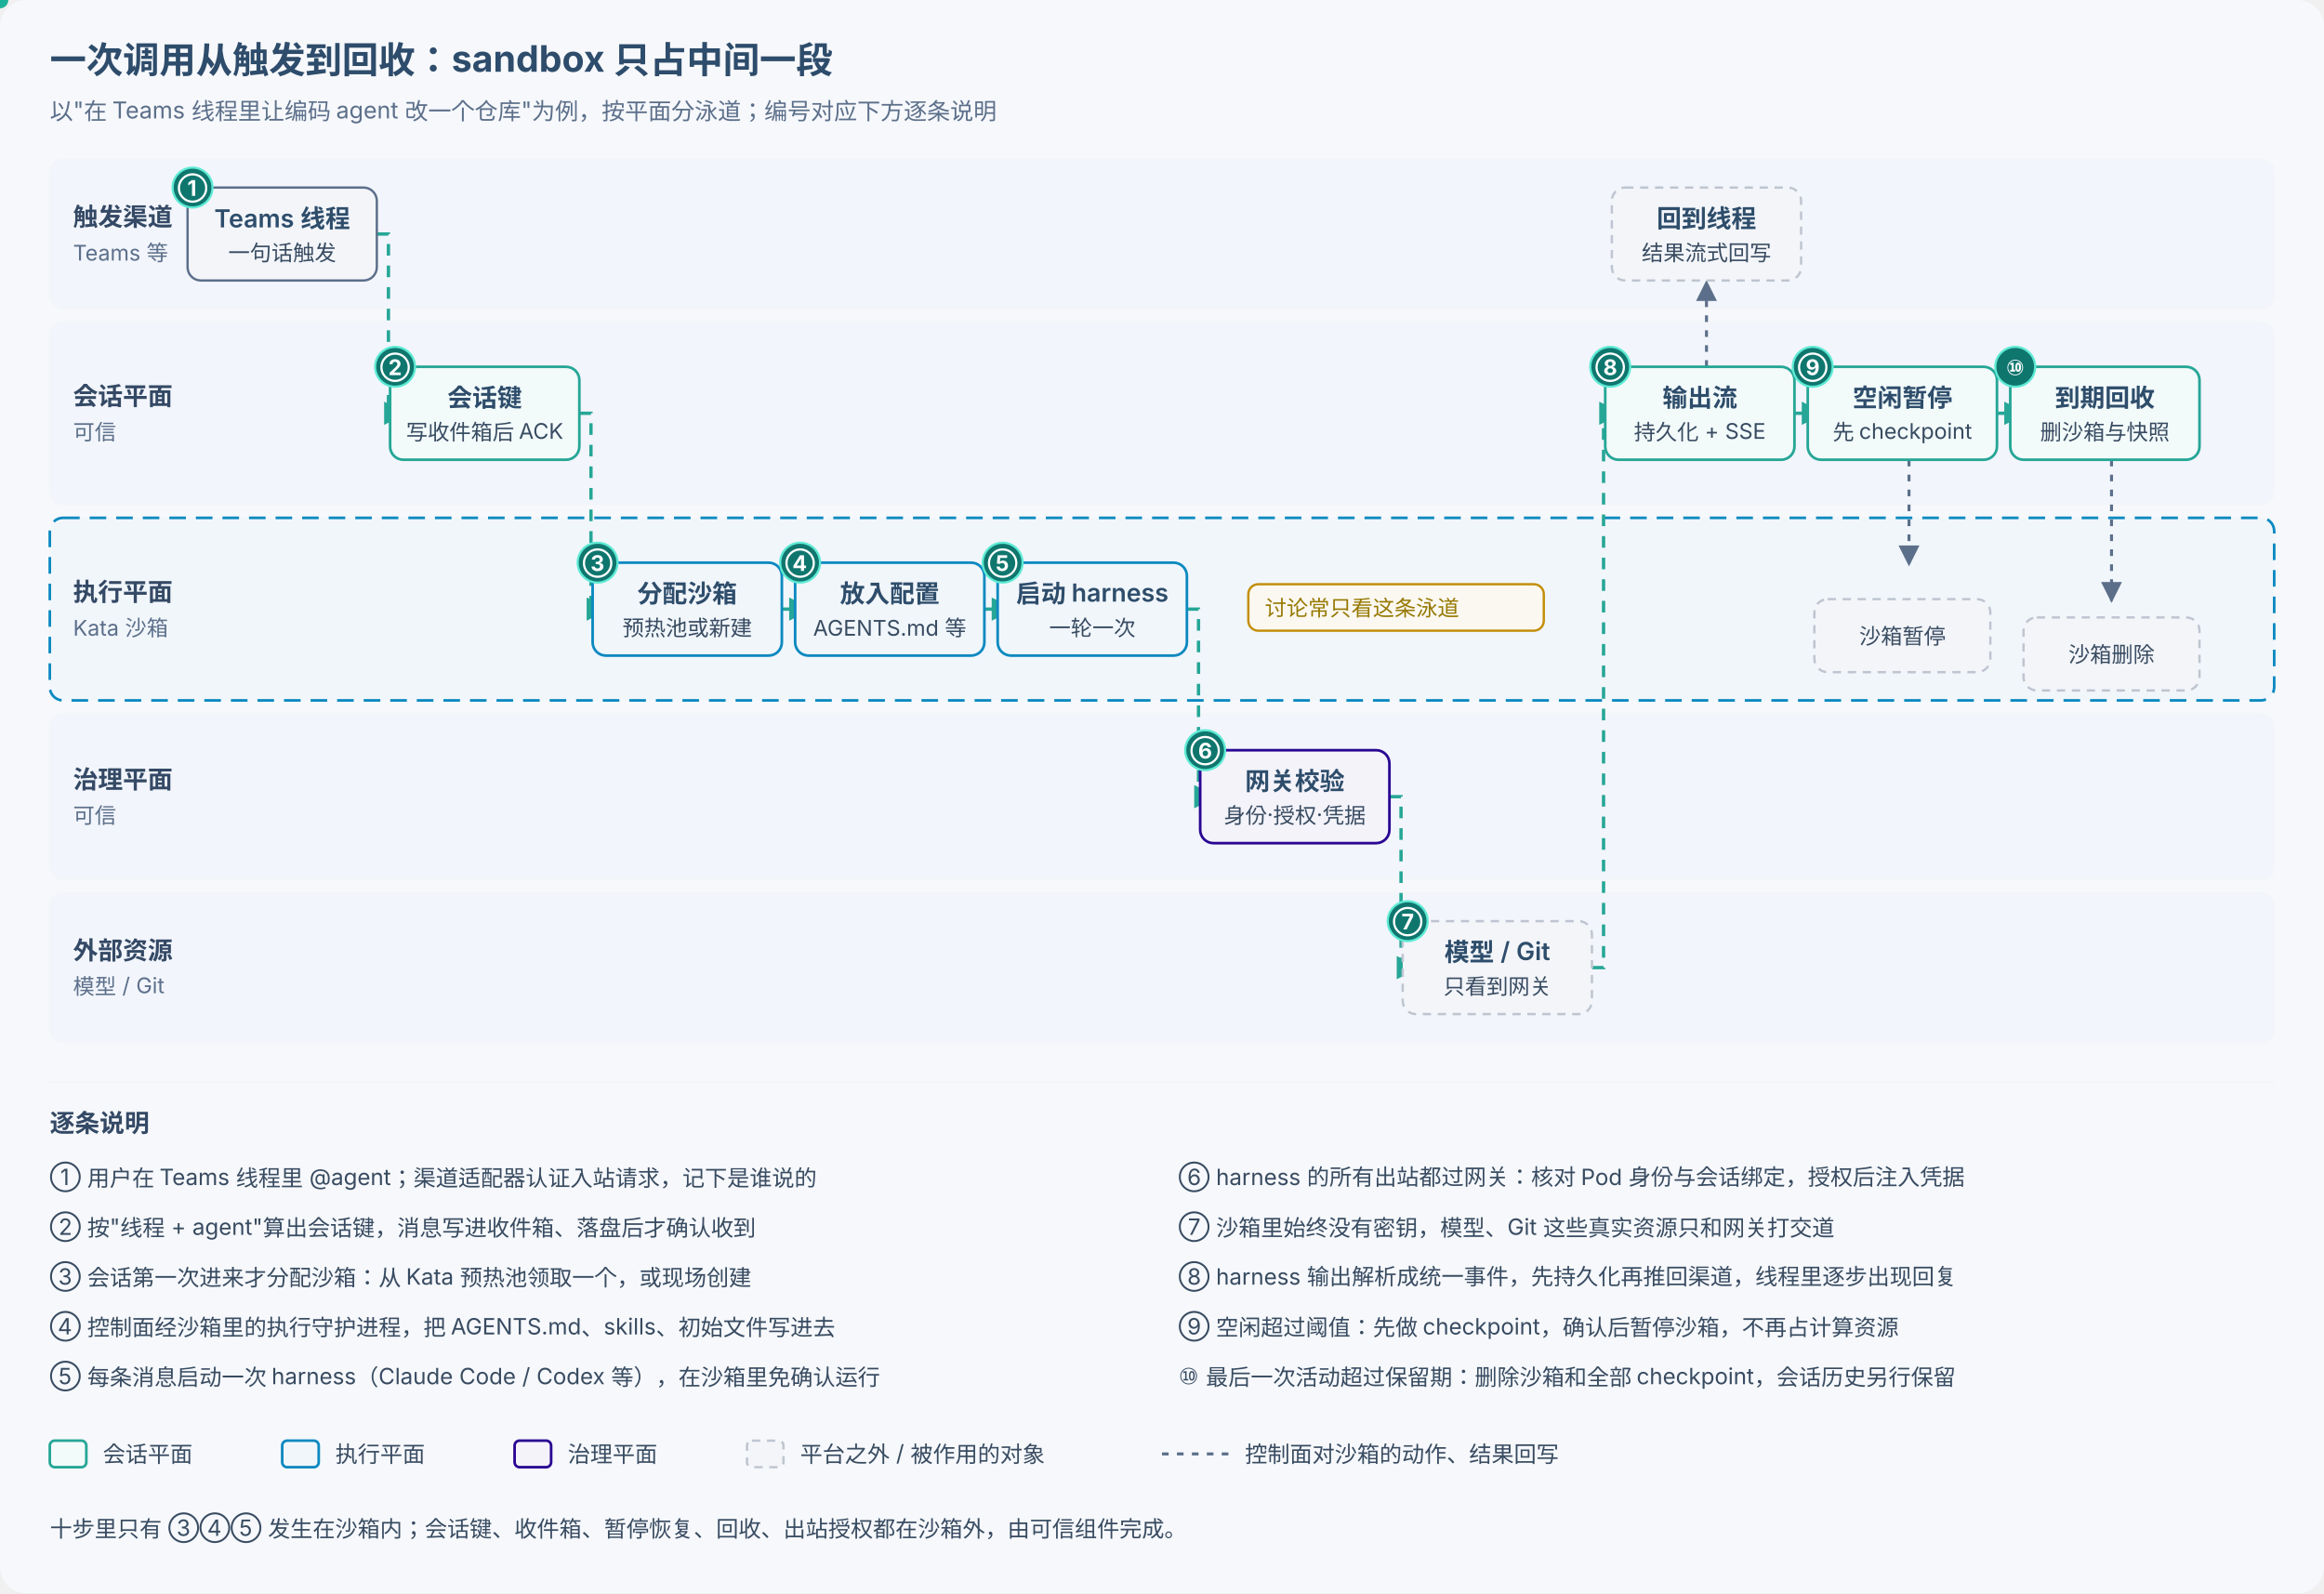
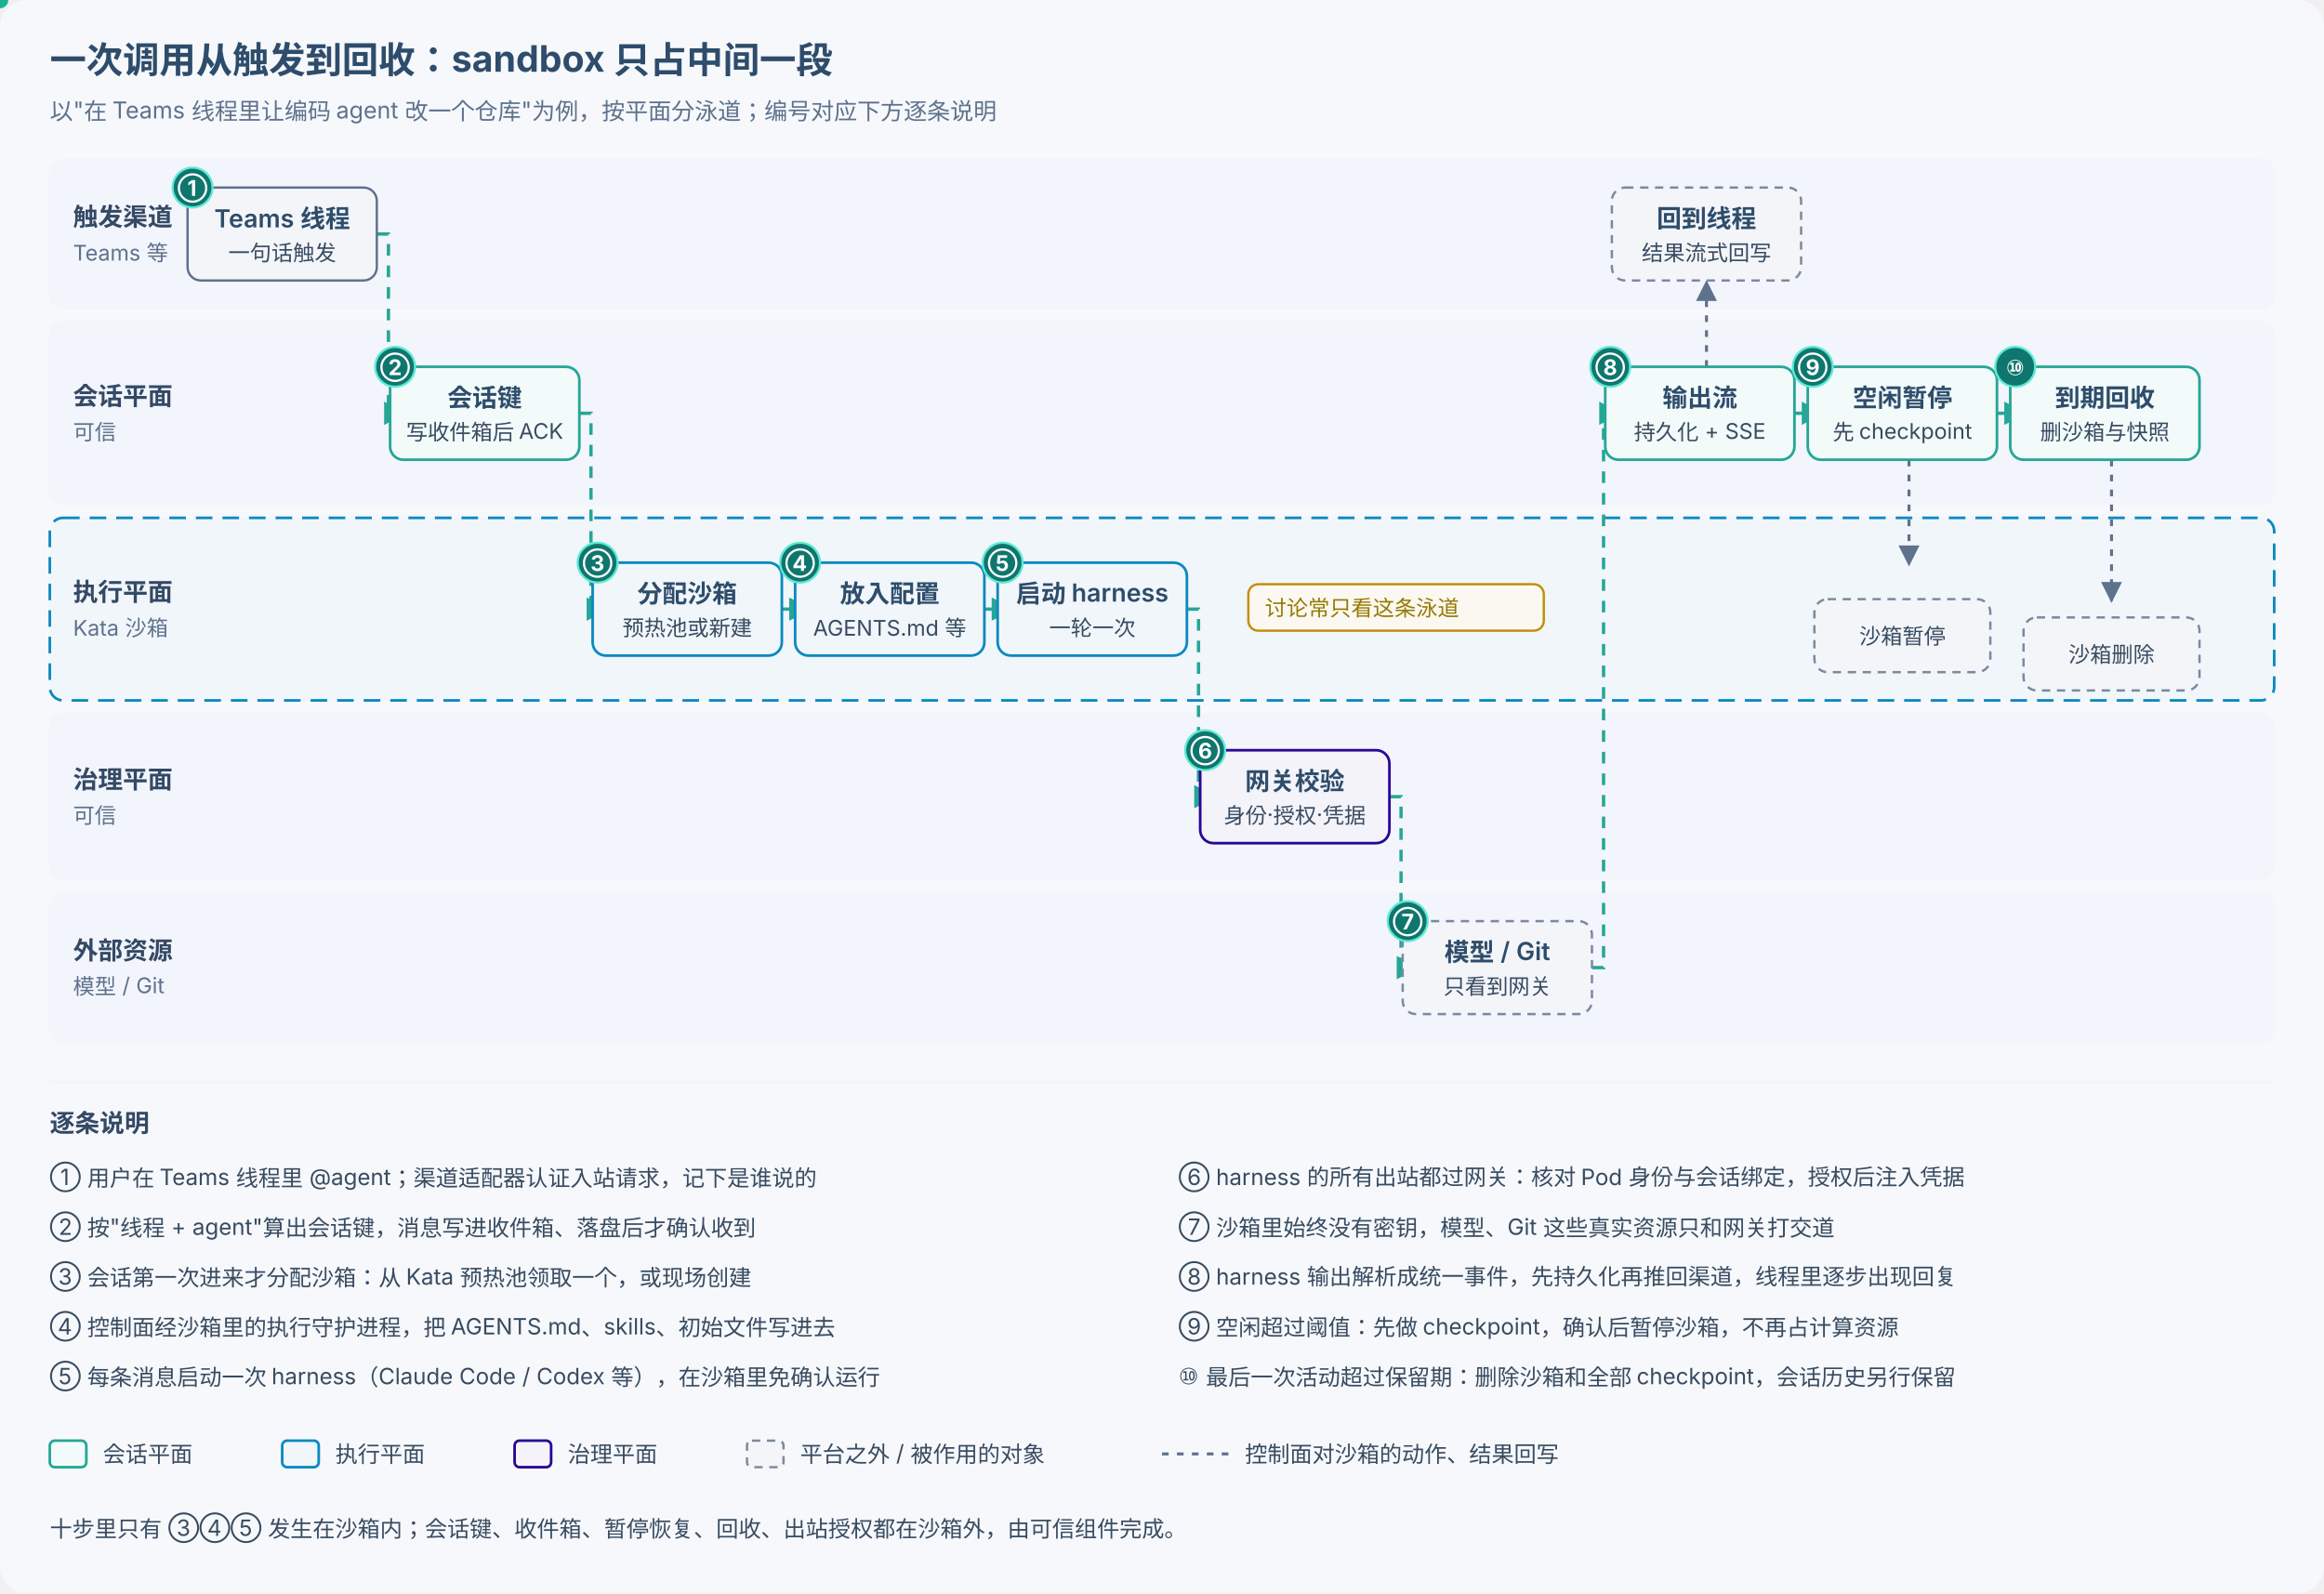
<svg xmlns="http://www.w3.org/2000/svg" viewBox="0 0 1400 960" width="1400" height="960" font-family="-apple-system, 'PingFang SC', 'Microsoft YaHei', 'Segoe UI', sans-serif">
  <defs>
    <marker id="arr" viewBox="0 0 10 10" refX="9" refY="5" markerWidth="7" markerHeight="7" orient="auto-start-reverse">
      <path d="M0,0 L10,5 L0,10 z" fill="#26a696" />
    </marker>
    <marker id="arrGray" viewBox="0 0 10 10" refX="9" refY="5" markerWidth="7" markerHeight="7" orient="auto-start-reverse">
-       <path d="M0,0 L10,5 L0,10 z" fill="#5c6f8a" />
+       <path d="M0,0 L10,5 L0,10 z" fill="#5e718d" />
    </marker>
    <style>
      .bg { fill: #f6f8fb; }
      .lane { fill: #f2f5fb; stroke: #f3f5f9; stroke-width: 1; }
      .laneExec { fill: #f1f6fb; stroke: #0c89c0; stroke-width: 1.6; stroke-dasharray: 10 6; }
      .ln { fill: #344965; font-size: 15px; font-weight: 600; }
-       .lns { fill: #5c6f8a; font-size: 13px; }
-       .bCh { fill: #f3f5f9; stroke: #5c6f8a; stroke-width: 1.4; }
+       .lns { fill: #5e718d; font-size: 13px; }
+       .bCh { fill: #f3f5f9; stroke: #5e718d; stroke-width: 1.4; }
      .bSe { fill: #f2fafa; stroke: #26a696; stroke-width: 1.6; }
      .bEx { fill: #f1f6fb; stroke: #0c89c0; stroke-width: 1.6; }
      .bGo { fill: #f4f3fa; stroke: #2a0693; stroke-width: 1.6; }
-       .bEt { fill: #f3f5f9; stroke: #bec5d0; stroke-width: 1.4; stroke-dasharray: 5 4; }
+       .bEt { fill: #f3f5f9; stroke: #7a899f; stroke-width: 1.4; stroke-dasharray: 5 4; }
      .h { fill: #2e4d6b; font-size: 15px; font-weight: 600; text-anchor: middle; }
      .s { fill: #384b61; font-size: 13px; text-anchor: middle; }
      .title { fill: #2e4c6b; font-size: 22px; font-weight: 700; }
-       .sub { fill: #5c6f8a; font-size: 14px; }
+       .sub { fill: #5e718d; font-size: 14px; }
      .flow { fill: none; stroke: #26a696; stroke-width: 2; stroke-dasharray: 7 6; animation: dash 1.2s linear infinite; }
-       .flowBack { fill: none; stroke: #5c6f8a; stroke-width: 1.8; stroke-dasharray: 4 5; }
+       .flowBack { fill: none; stroke: #5e718d; stroke-width: 1.8; stroke-dasharray: 4 5; }
      .badge { fill: #0f766e; stroke: #5eead4; stroke-width: 1.3; }
      .bn { fill:#ffffff; font-size: 13px; font-weight: 700; text-anchor: middle; }
      .lg { fill: #384b61; font-size: 13.5px; }
      .lgh { fill: #344965; font-size: 15px; font-weight: 600; }
      .tag { fill: #fbf8f1; stroke: #c38f09; stroke-width: 1.4; animation: pulse 2.4s ease-in-out infinite; }
      .tagt { fill: #967903; font-size: 13px; }
      @keyframes dash { to { stroke-dashoffset: -26; } }
      @keyframes pulse { 0%,100% { stroke-opacity: 1; } 50% { stroke-opacity: 0.35; } }
    </style>
  </defs>
  <rect class="bg" width="1400" height="960" rx="16" />
  <text class="title" x="30" y="44">一次调用从触发到回收：sandbox 只占中间一段</text>
  <text class="sub" x="30" y="72">以"在 Teams 线程里让编码 agent 改一个仓库"为例，按平面分泳道；编号对应下方逐条说明</text>
  <rect class="lane" x="30" y="96" width="1340" height="90" rx="8" />
  <rect class="lane" x="30" y="194" width="1340" height="110" rx="8" />
  <rect class="laneExec" x="30" y="312" width="1340" height="110" rx="8" />
  <rect class="lane" x="30" y="430" width="1340" height="100" rx="8" />
  <rect class="lane" x="30" y="538" width="1340" height="90" rx="8" />
  <text class="ln" x="44" y="136">触发渠道</text>
  <text class="lns" x="44" y="157">Teams 等</text>
  <text class="ln" x="44" y="244">会话平面</text>
  <text class="lns" x="44" y="265">可信</text>
  <text class="ln" x="44" y="362">执行平面</text>
  <text class="lns" x="44" y="383">Kata 沙箱</text>
  <text class="ln" x="44" y="475">治理平面</text>
  <text class="lns" x="44" y="496">可信</text>
  <text class="ln" x="44" y="578">外部资源</text>
  <text class="lns" x="44" y="599">模型 / Git</text>
  <rect class="tag" x="752" y="352" width="178" height="28" rx="6" />
  <text class="tagt" x="762" y="371">讨论常只看这条泳道</text>
  <path class="flow" d="M227,141 H234 V249 H244" marker-end="url(#arr)" />
  <path class="flow" d="M349,249 H356 V367 H366" marker-end="url(#arr)" />
  <path class="flow" d="M471,367 H488" marker-end="url(#arr)" />
  <path class="flow" d="M593,367 H610" marker-end="url(#arr)" />
  <path class="flow" d="M715,367 H722 V480 H732" marker-end="url(#arr)" />
  <path class="flow" d="M837,480 H844 V583 H854" marker-end="url(#arr)" />
  <path class="flow" d="M959,583 H966 V249 H976" marker-end="url(#arr)" />
  <path class="flow" d="M1081,249 H1098" marker-end="url(#arr)" />
  <path class="flow" d="M1203,249 H1220" marker-end="url(#arr)" />
  <path class="flowBack" d="M1028,221 V170" marker-end="url(#arrGray)" />
  <path class="flowBack" d="M1150,277 V340" marker-end="url(#arrGray)" />
  <path class="flowBack" d="M1272,277 V362" marker-end="url(#arrGray)" />
  <circle r="5" fill="#1bb199">
    <animateMotion dur="9s" repeatCount="indefinite" path="M170,141 H234 V249 H356 V367 H722 V480 H844 V583 H966 V249 H1272" />
  </circle>
  <rect class="bCh" x="113" y="113" width="114" height="56" rx="8" />
  <text class="h" x="170" y="137">Teams 线程</text>
  <text class="s" x="170" y="157">一句话触发</text>
  <rect class="bEt" x="971" y="113" width="114" height="56" rx="8" />
  <text class="h" x="1028" y="137">回到线程</text>
  <text class="s" x="1028" y="157">结果流式回写</text>
  <rect class="bSe" x="235" y="221" width="114" height="56" rx="8" />
  <text class="h" x="292" y="245">会话键</text>
  <text class="s" x="292" y="265">写收件箱后 ACK</text>
  <rect class="bEx" x="357" y="339" width="114" height="56" rx="8" />
  <text class="h" x="414" y="363">分配沙箱</text>
  <text class="s" x="414" y="383">预热池或新建</text>
  <rect class="bEx" x="479" y="339" width="114" height="56" rx="8" />
  <text class="h" x="536" y="363">放入配置</text>
  <text class="s" x="536" y="383">AGENTS.md 等</text>
  <rect class="bEx" x="601" y="339" width="114" height="56" rx="8" />
  <text class="h" x="658" y="363">启动 harness</text>
  <text class="s" x="658" y="383">一轮一次</text>
  <rect class="bGo" x="723" y="452" width="114" height="56" rx="8" />
  <text class="h" x="780" y="476">网关校验</text>
  <text class="s" x="780" y="496">身份·授权·凭据</text>
  <rect class="bEt" x="845" y="555" width="114" height="56" rx="8" />
  <text class="h" x="902" y="579">模型 / Git</text>
  <text class="s" x="902" y="599">只看到网关</text>
  <rect class="bSe" x="967" y="221" width="114" height="56" rx="8" />
  <text class="h" x="1024" y="245">输出流</text>
  <text class="s" x="1024" y="265">持久化 + SSE</text>
  <rect class="bSe" x="1089" y="221" width="114" height="56" rx="8" />
  <text class="h" x="1146" y="245">空闲暂停</text>
  <text class="s" x="1146" y="265">先 checkpoint</text>
  <rect class="bSe" x="1211" y="221" width="114" height="56" rx="8" />
  <text class="h" x="1268" y="245">到期回收</text>
  <text class="s" x="1268" y="265">删沙箱与快照</text>
  <rect class="bEt" x="1093" y="361" width="106" height="44" rx="8" />
  <text class="s" x="1146" y="388">沙箱暂停</text>
  <rect class="bEt" x="1219" y="372" width="106" height="44" rx="8" />
  <text class="s" x="1272" y="399">沙箱删除</text>
  <circle class="badge" cx="116" cy="113" r="12" />
  <text class="bn" x="116" y="118">①</text>
  <circle class="badge" cx="238" cy="221" r="12" />
  <text class="bn" x="238" y="226">②</text>
  <circle class="badge" cx="360" cy="339" r="12" />
  <text class="bn" x="360" y="344">③</text>
  <circle class="badge" cx="482" cy="339" r="12" />
  <text class="bn" x="482" y="344">④</text>
  <circle class="badge" cx="604" cy="339" r="12" />
  <text class="bn" x="604" y="344">⑤</text>
  <circle class="badge" cx="726" cy="452" r="12" />
  <text class="bn" x="726" y="457">⑥</text>
  <circle class="badge" cx="848" cy="555" r="12" />
  <text class="bn" x="848" y="560">⑦</text>
  <circle class="badge" cx="970" cy="221" r="12" />
  <text class="bn" x="970" y="226">⑧</text>
  <circle class="badge" cx="1092" cy="221" r="12" />
  <text class="bn" x="1092" y="226">⑨</text>
  <circle class="badge" cx="1214" cy="221" r="12" />
  <text class="bn" x="1214" y="226">⑩</text>
  <line x1="30" y1="652" x2="1370" y2="652" stroke="#f3f5f9" stroke-width="1.4" />
  <text class="lgh" x="30" y="682">逐条说明</text>
  <text class="lg" x="30" y="714">① 用户在 Teams 线程里 @agent；渠道适配器认证入站请求，记下是谁说的</text>
  <text class="lg" x="30" y="744">② 按"线程 + agent"算出会话键，消息写进收件箱、落盘后才确认收到</text>
  <text class="lg" x="30" y="774">③ 会话第一次进来才分配沙箱：从 Kata 预热池领取一个，或现场创建</text>
  <text class="lg" x="30" y="804">④ 控制面经沙箱里的执行守护进程，把 AGENTS.md、skills、初始文件写进去</text>
  <text class="lg" x="30" y="834">⑤ 每条消息启动一次 harness（Claude Code / Codex 等），在沙箱里免确认运行</text>
  <text class="lg" x="710" y="714">⑥ harness 的所有出站都过网关：核对 Pod 身份与会话绑定，授权后注入凭据</text>
  <text class="lg" x="710" y="744">⑦ 沙箱里始终没有密钥，模型、Git 这些真实资源只和网关打交道</text>
  <text class="lg" x="710" y="774">⑧ harness 输出解析成统一事件，先持久化再推回渠道，线程里逐步出现回复</text>
  <text class="lg" x="710" y="804">⑨ 空闲超过阈值：先做 checkpoint，确认后暂停沙箱，不再占计算资源</text>
  <text class="lg" x="710" y="834">⑩ 最后一次活动超过保留期：删除沙箱和全部 checkpoint，会话历史另行保留</text>
  <rect class="bSe" x="30" y="868" width="22" height="16" rx="3" />
  <text class="lg" x="62" y="881">会话平面</text>
  <rect class="bEx" x="170" y="868" width="22" height="16" rx="3" />
  <text class="lg" x="202" y="881">执行平面</text>
  <rect class="bGo" x="310" y="868" width="22" height="16" rx="3" />
  <text class="lg" x="342" y="881">治理平面</text>
  <rect class="bEt" x="450" y="868" width="22" height="16" rx="3" />
  <text class="lg" x="482" y="881">平台之外 / 被作用的对象</text>
  <line class="flowBack" x1="700" y1="876" x2="740" y2="876" />
  <text class="lg" x="750" y="881">控制面对沙箱的动作、结果回写</text>
  <text class="lg" x="30" y="926">十步里只有 ③④⑤ 发生在沙箱内；会话键、收件箱、暂停恢复、回收、出站授权都在沙箱外，由可信组件完成。</text>
</svg>
